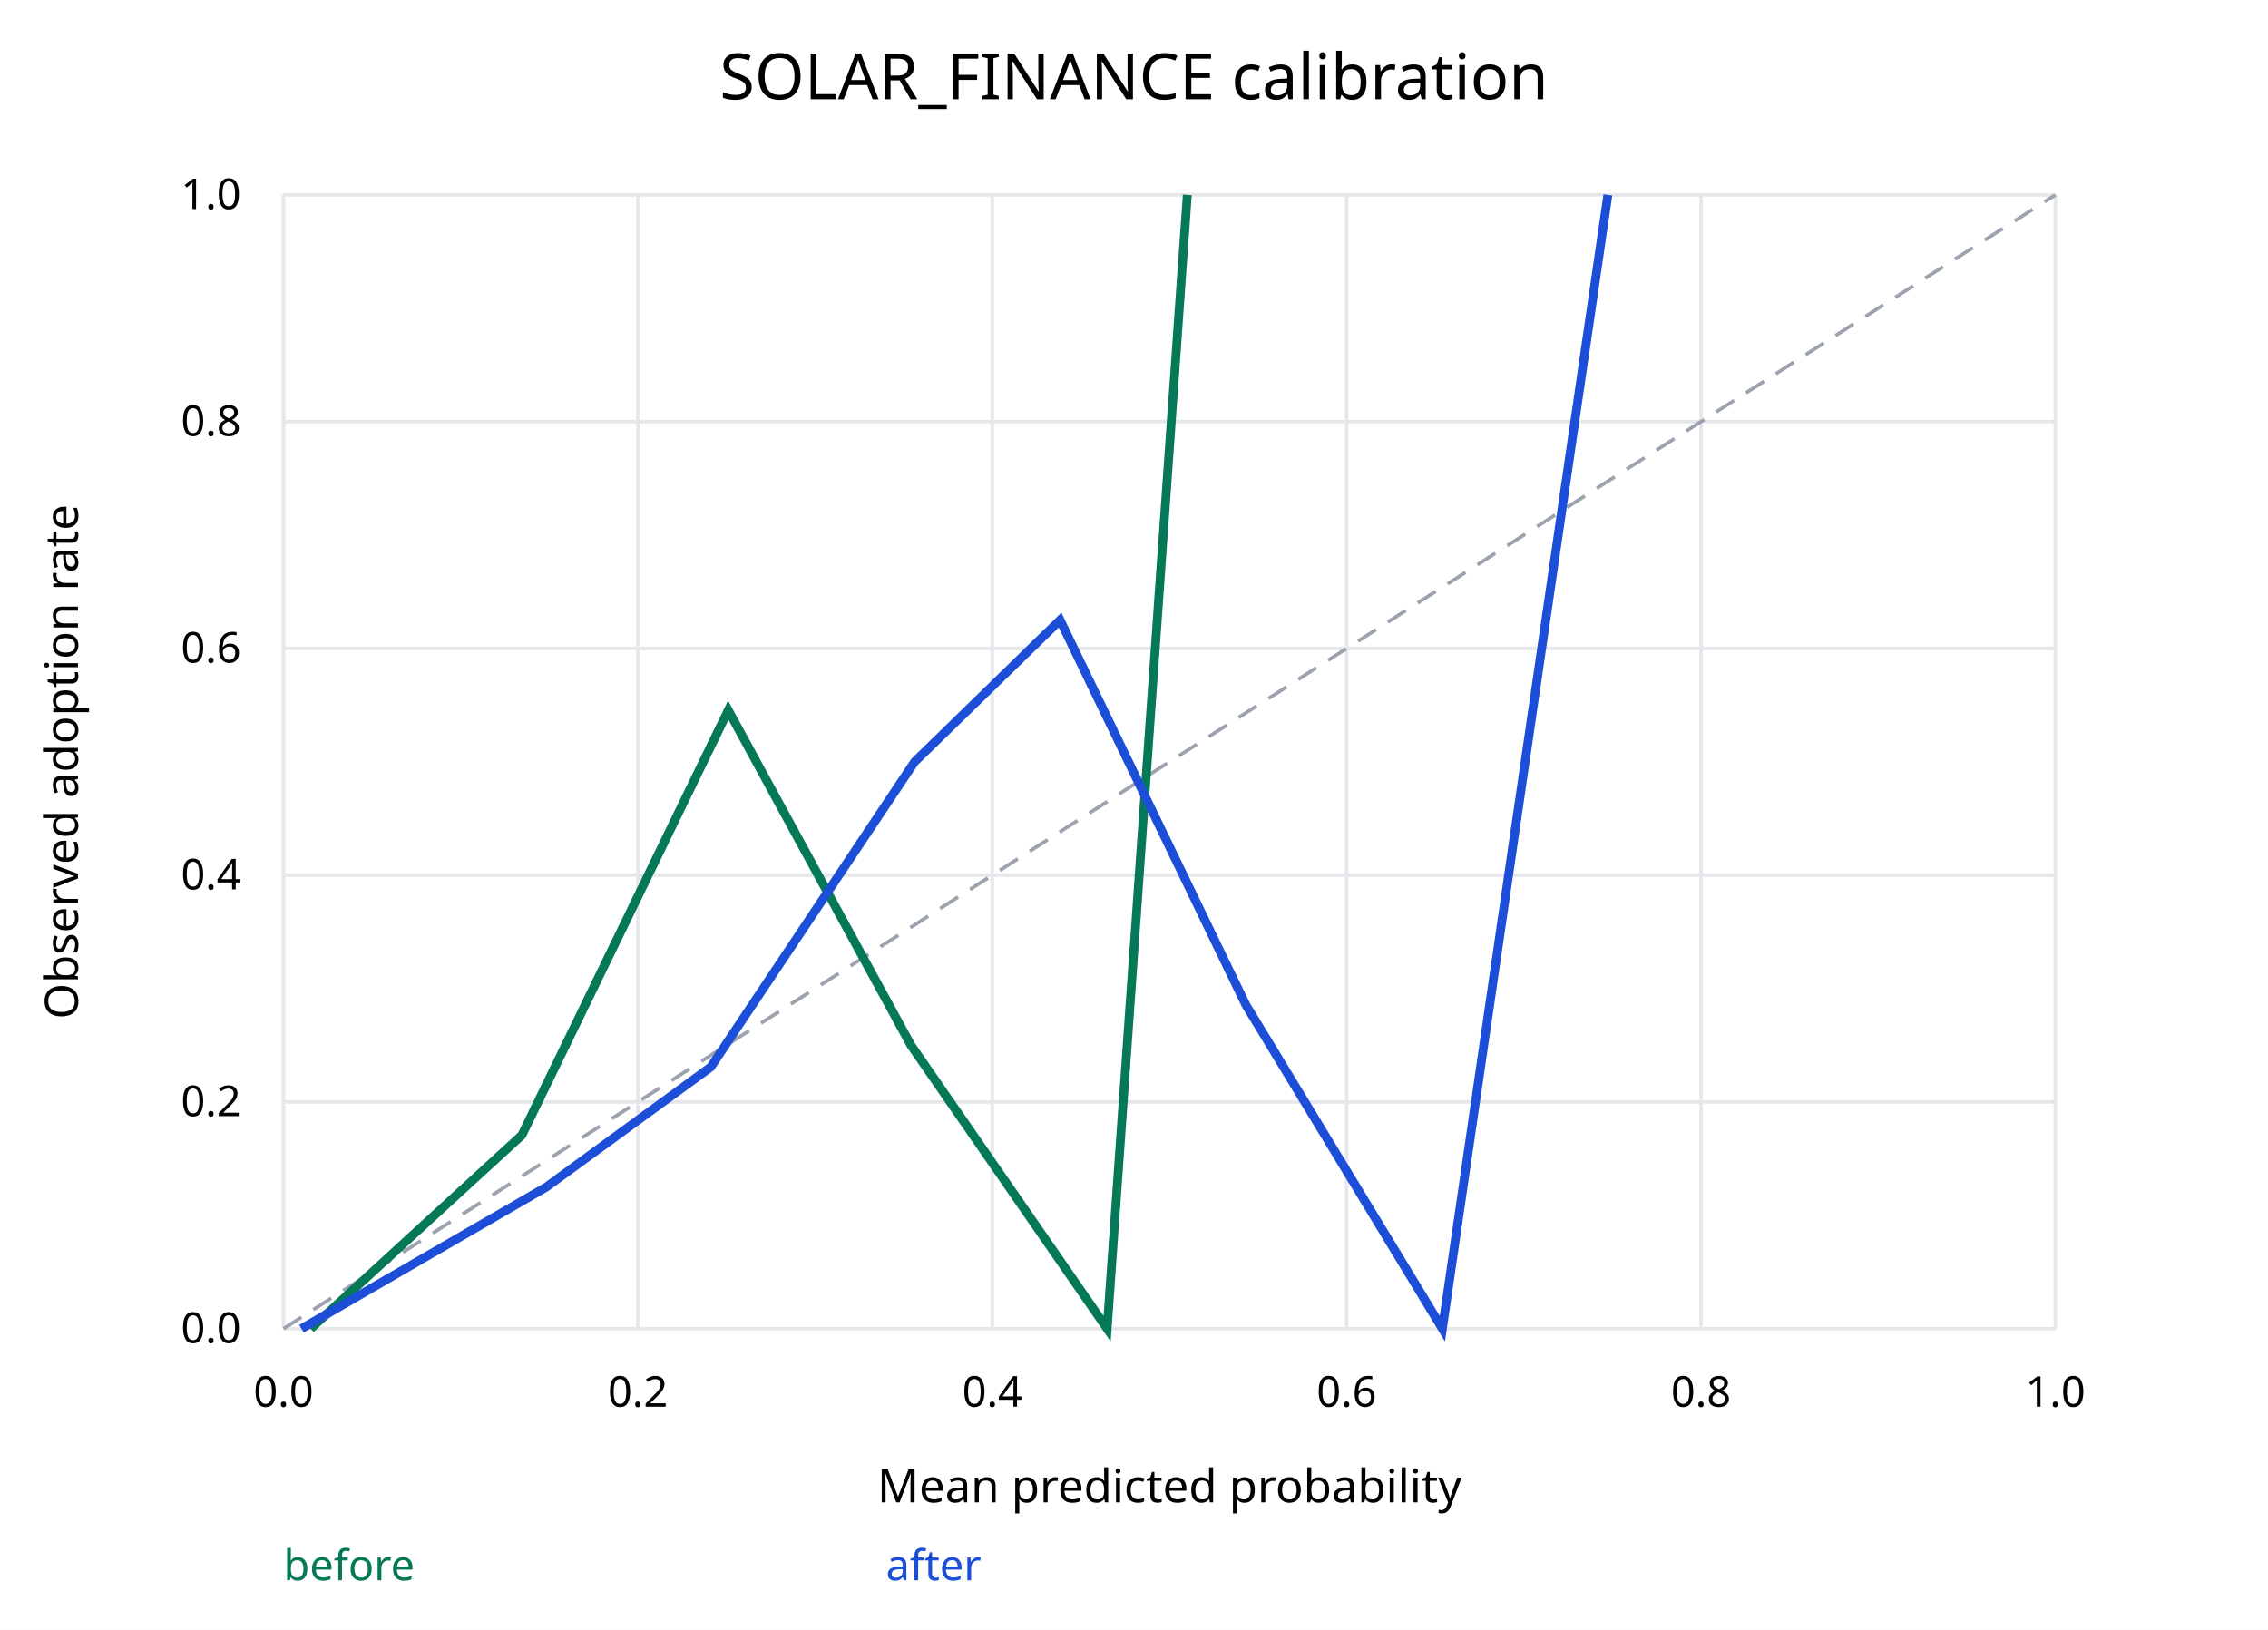
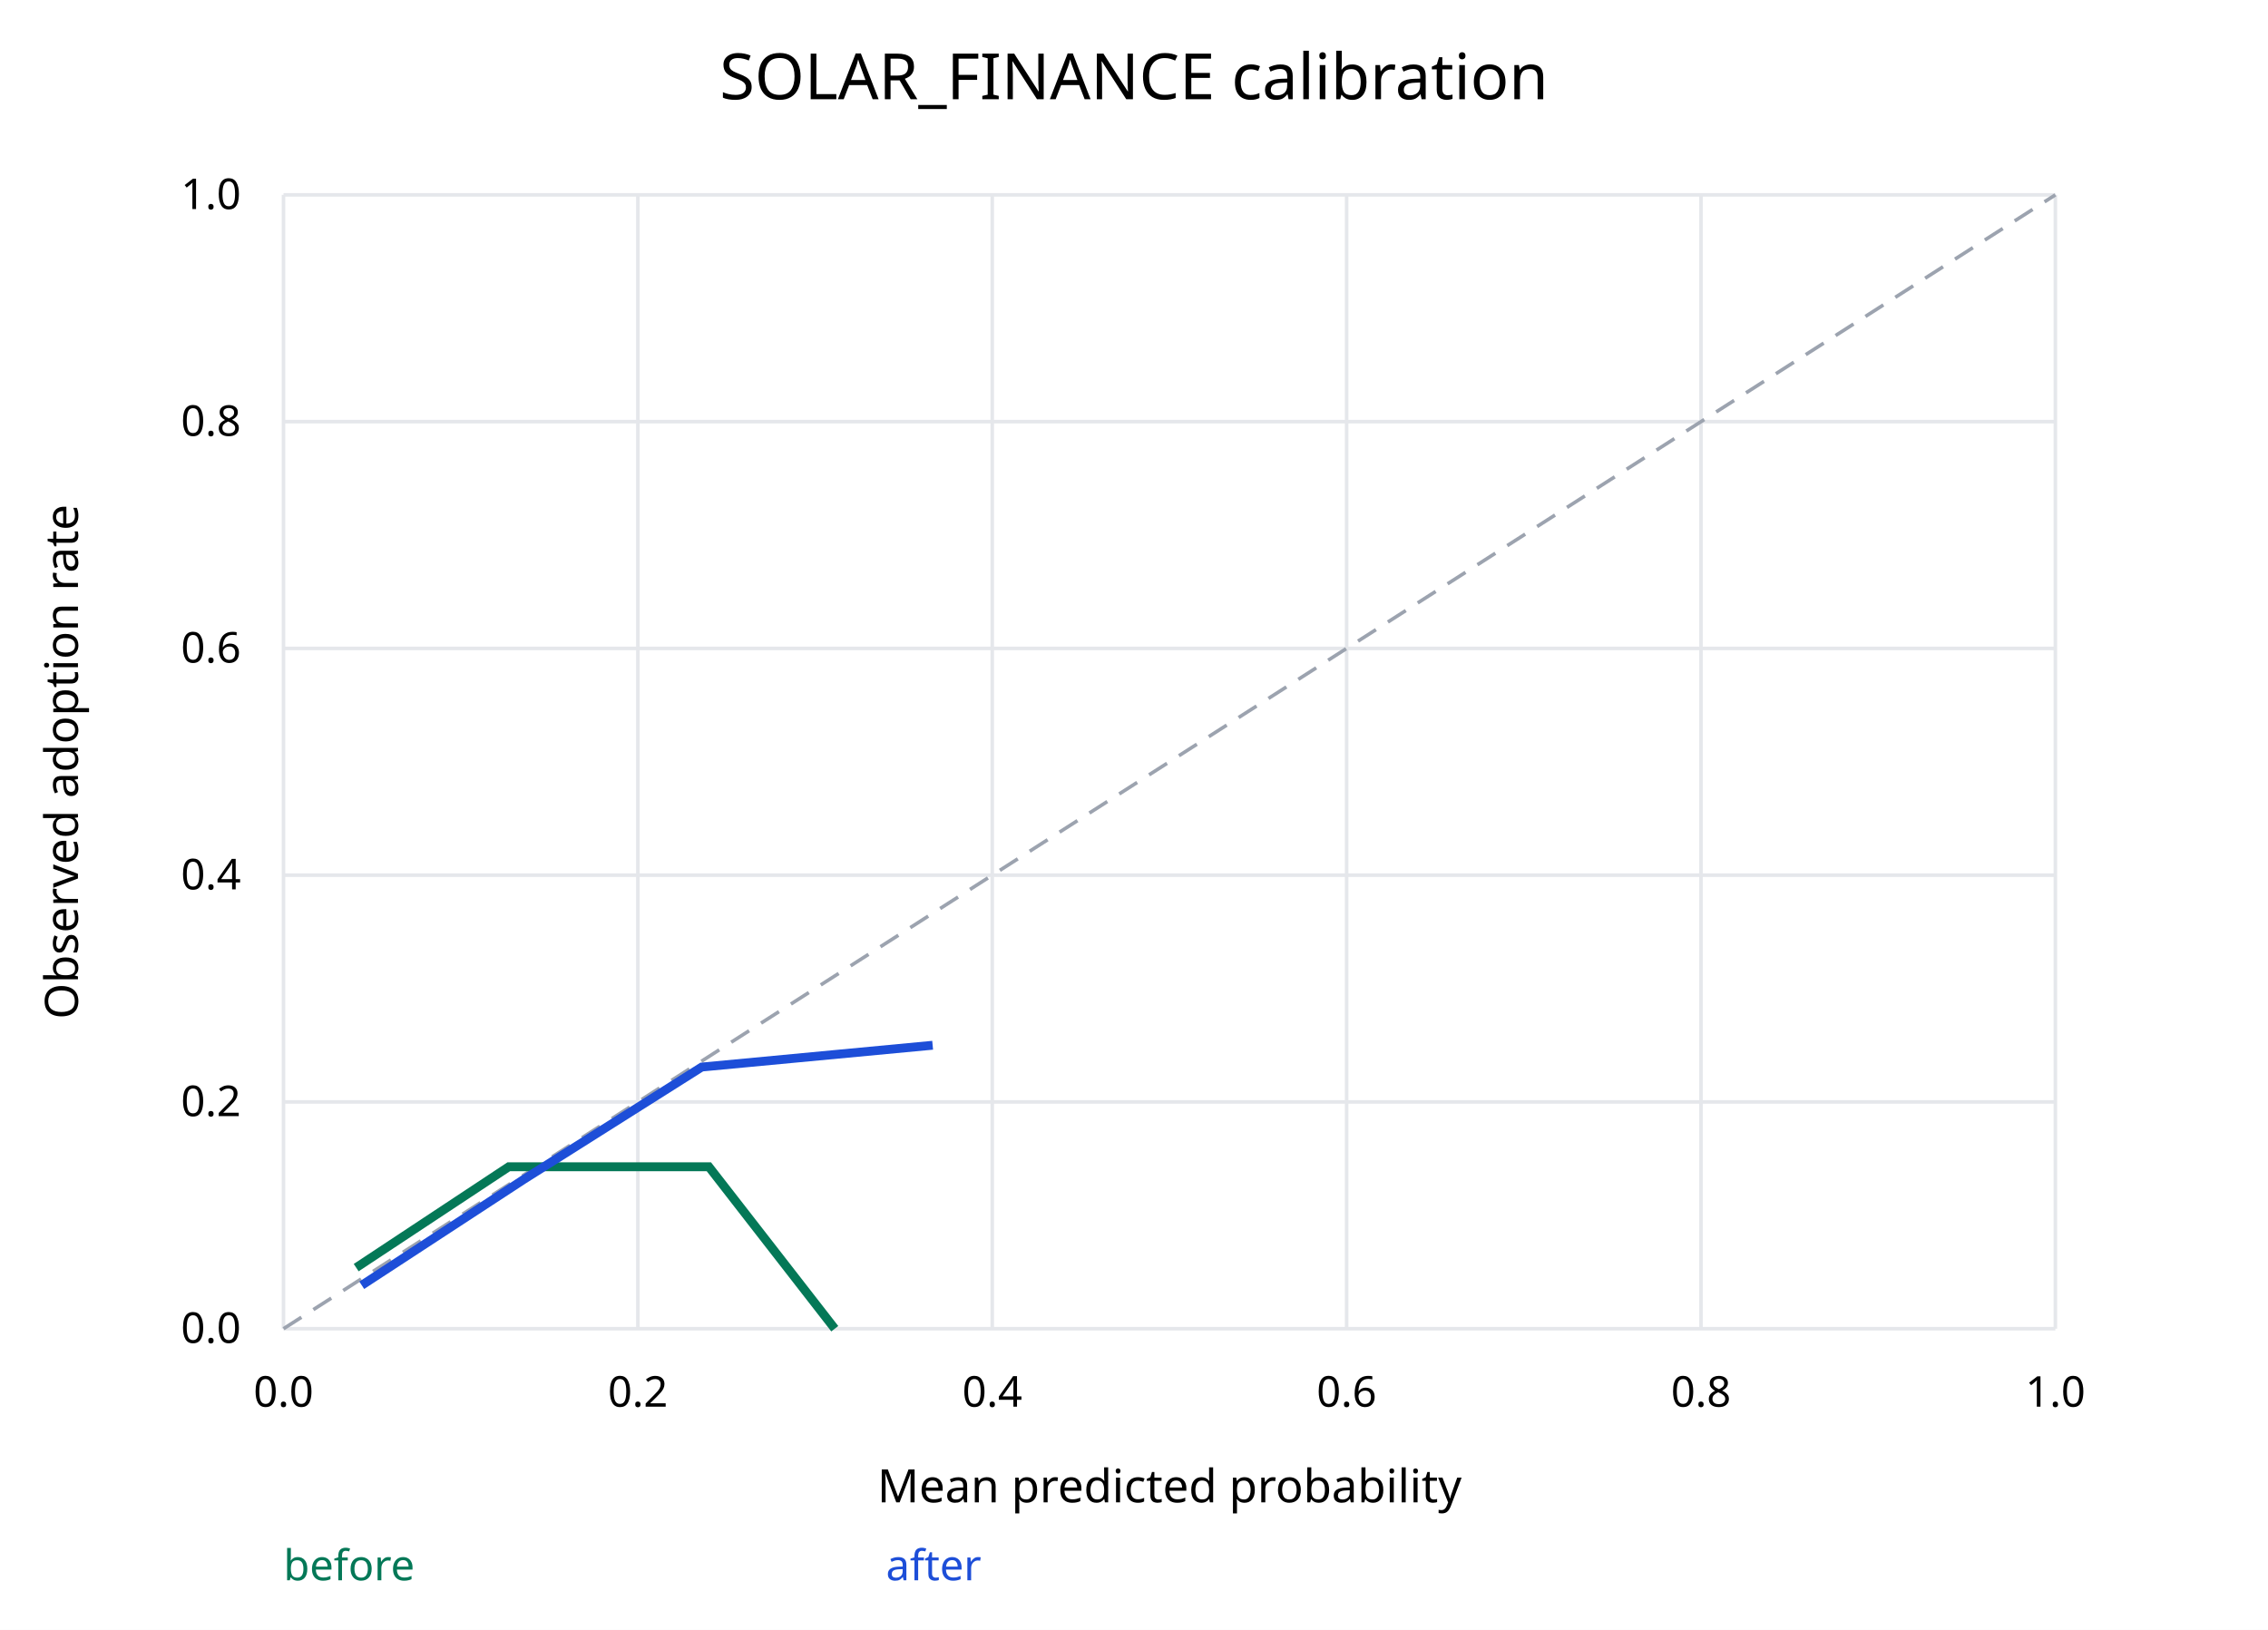
<svg xmlns="http://www.w3.org/2000/svg" width="640" height="460" viewBox="0 0 640 460" role="img" aria-label="SOLAR_FINANCE calibration">
  <rect width="100%" height="100%" fill="white" />
  <text x="320" y="28" text-anchor="middle" font-family="sans-serif" font-size="18">SOLAR_FINANCE calibration</text>
  <path d="M 80.0 55 V 375 M 80 375.0 H 580" stroke="#e5e7eb" fill="none" />
  <text x="80.0" y="397" text-anchor="middle" font-family="sans-serif" font-size="12">0.0</text>
  <text x="68" y="379.0" text-anchor="end" font-family="sans-serif" font-size="12">0.0</text>
  <path d="M 180.0 55 V 375 M 80 311.0 H 580" stroke="#e5e7eb" fill="none" />
  <text x="180.0" y="397" text-anchor="middle" font-family="sans-serif" font-size="12">0.2</text>
  <text x="68" y="315.0" text-anchor="end" font-family="sans-serif" font-size="12">0.2</text>
  <path d="M 280.0 55 V 375 M 80 247.0 H 580" stroke="#e5e7eb" fill="none" />
  <text x="280.0" y="397" text-anchor="middle" font-family="sans-serif" font-size="12">0.4</text>
  <text x="68" y="251.0" text-anchor="end" font-family="sans-serif" font-size="12">0.4</text>
  <path d="M 380.0 55 V 375 M 80 183.0 H 580" stroke="#e5e7eb" fill="none" />
  <text x="380.0" y="397" text-anchor="middle" font-family="sans-serif" font-size="12">0.6</text>
  <text x="68" y="187.0" text-anchor="end" font-family="sans-serif" font-size="12">0.6</text>
  <path d="M 480.0 55 V 375 M 80 119 H 580" stroke="#e5e7eb" fill="none" />
  <text x="480.0" y="397" text-anchor="middle" font-family="sans-serif" font-size="12">0.8</text>
  <text x="68" y="123" text-anchor="end" font-family="sans-serif" font-size="12">0.8</text>
  <path d="M 580.0 55 V 375 M 80 55.0 H 580" stroke="#e5e7eb" fill="none" />
  <text x="580.0" y="397" text-anchor="middle" font-family="sans-serif" font-size="12">1.0</text>
  <text x="68" y="59.0" text-anchor="end" font-family="sans-serif" font-size="12">1.0</text>
  <polyline points="80.00,375.00 580.00,55.00" stroke="#9ca3af" stroke-dasharray="6 4" fill="none" />
-   <polyline points="87.66,375.00 147.27,320.37 205.51,200.45 257.06,295.00 312.42,375.00 335.04,55.00" stroke="#047857" stroke-width="2.5" fill="none" />
+   <polyline points="100.51,357.76 143.57,329.29 200.03,329.29 235.56,375.00" stroke="#047857" stroke-width="2.5" fill="none" />
  <text x="80" y="446" fill="#047857" font-family="sans-serif" font-size="12">before</text>
-   <polyline points="85.07,375.00 154.18,335.00 200.57,301.15 258.10,215.00 299.14,175.00 351.54,283.57 407.02,375.00 453.72,55.00" stroke="#1d4ed8" stroke-width="2.5" fill="none" />
+   <polyline points="102.08,362.74 147.76,332.89 198.02,301.15 263.18,295.00" stroke="#1d4ed8" stroke-width="2.5" fill="none" />
  <text x="250" y="446" fill="#1d4ed8" font-family="sans-serif" font-size="12">after</text>
  <text x="330" y="424" text-anchor="middle" font-family="sans-serif" font-size="13">Mean predicted probability</text>
  <text transform="translate(22 215) rotate(-90)" text-anchor="middle" font-family="sans-serif" font-size="13">Observed adoption rate</text>
</svg>
